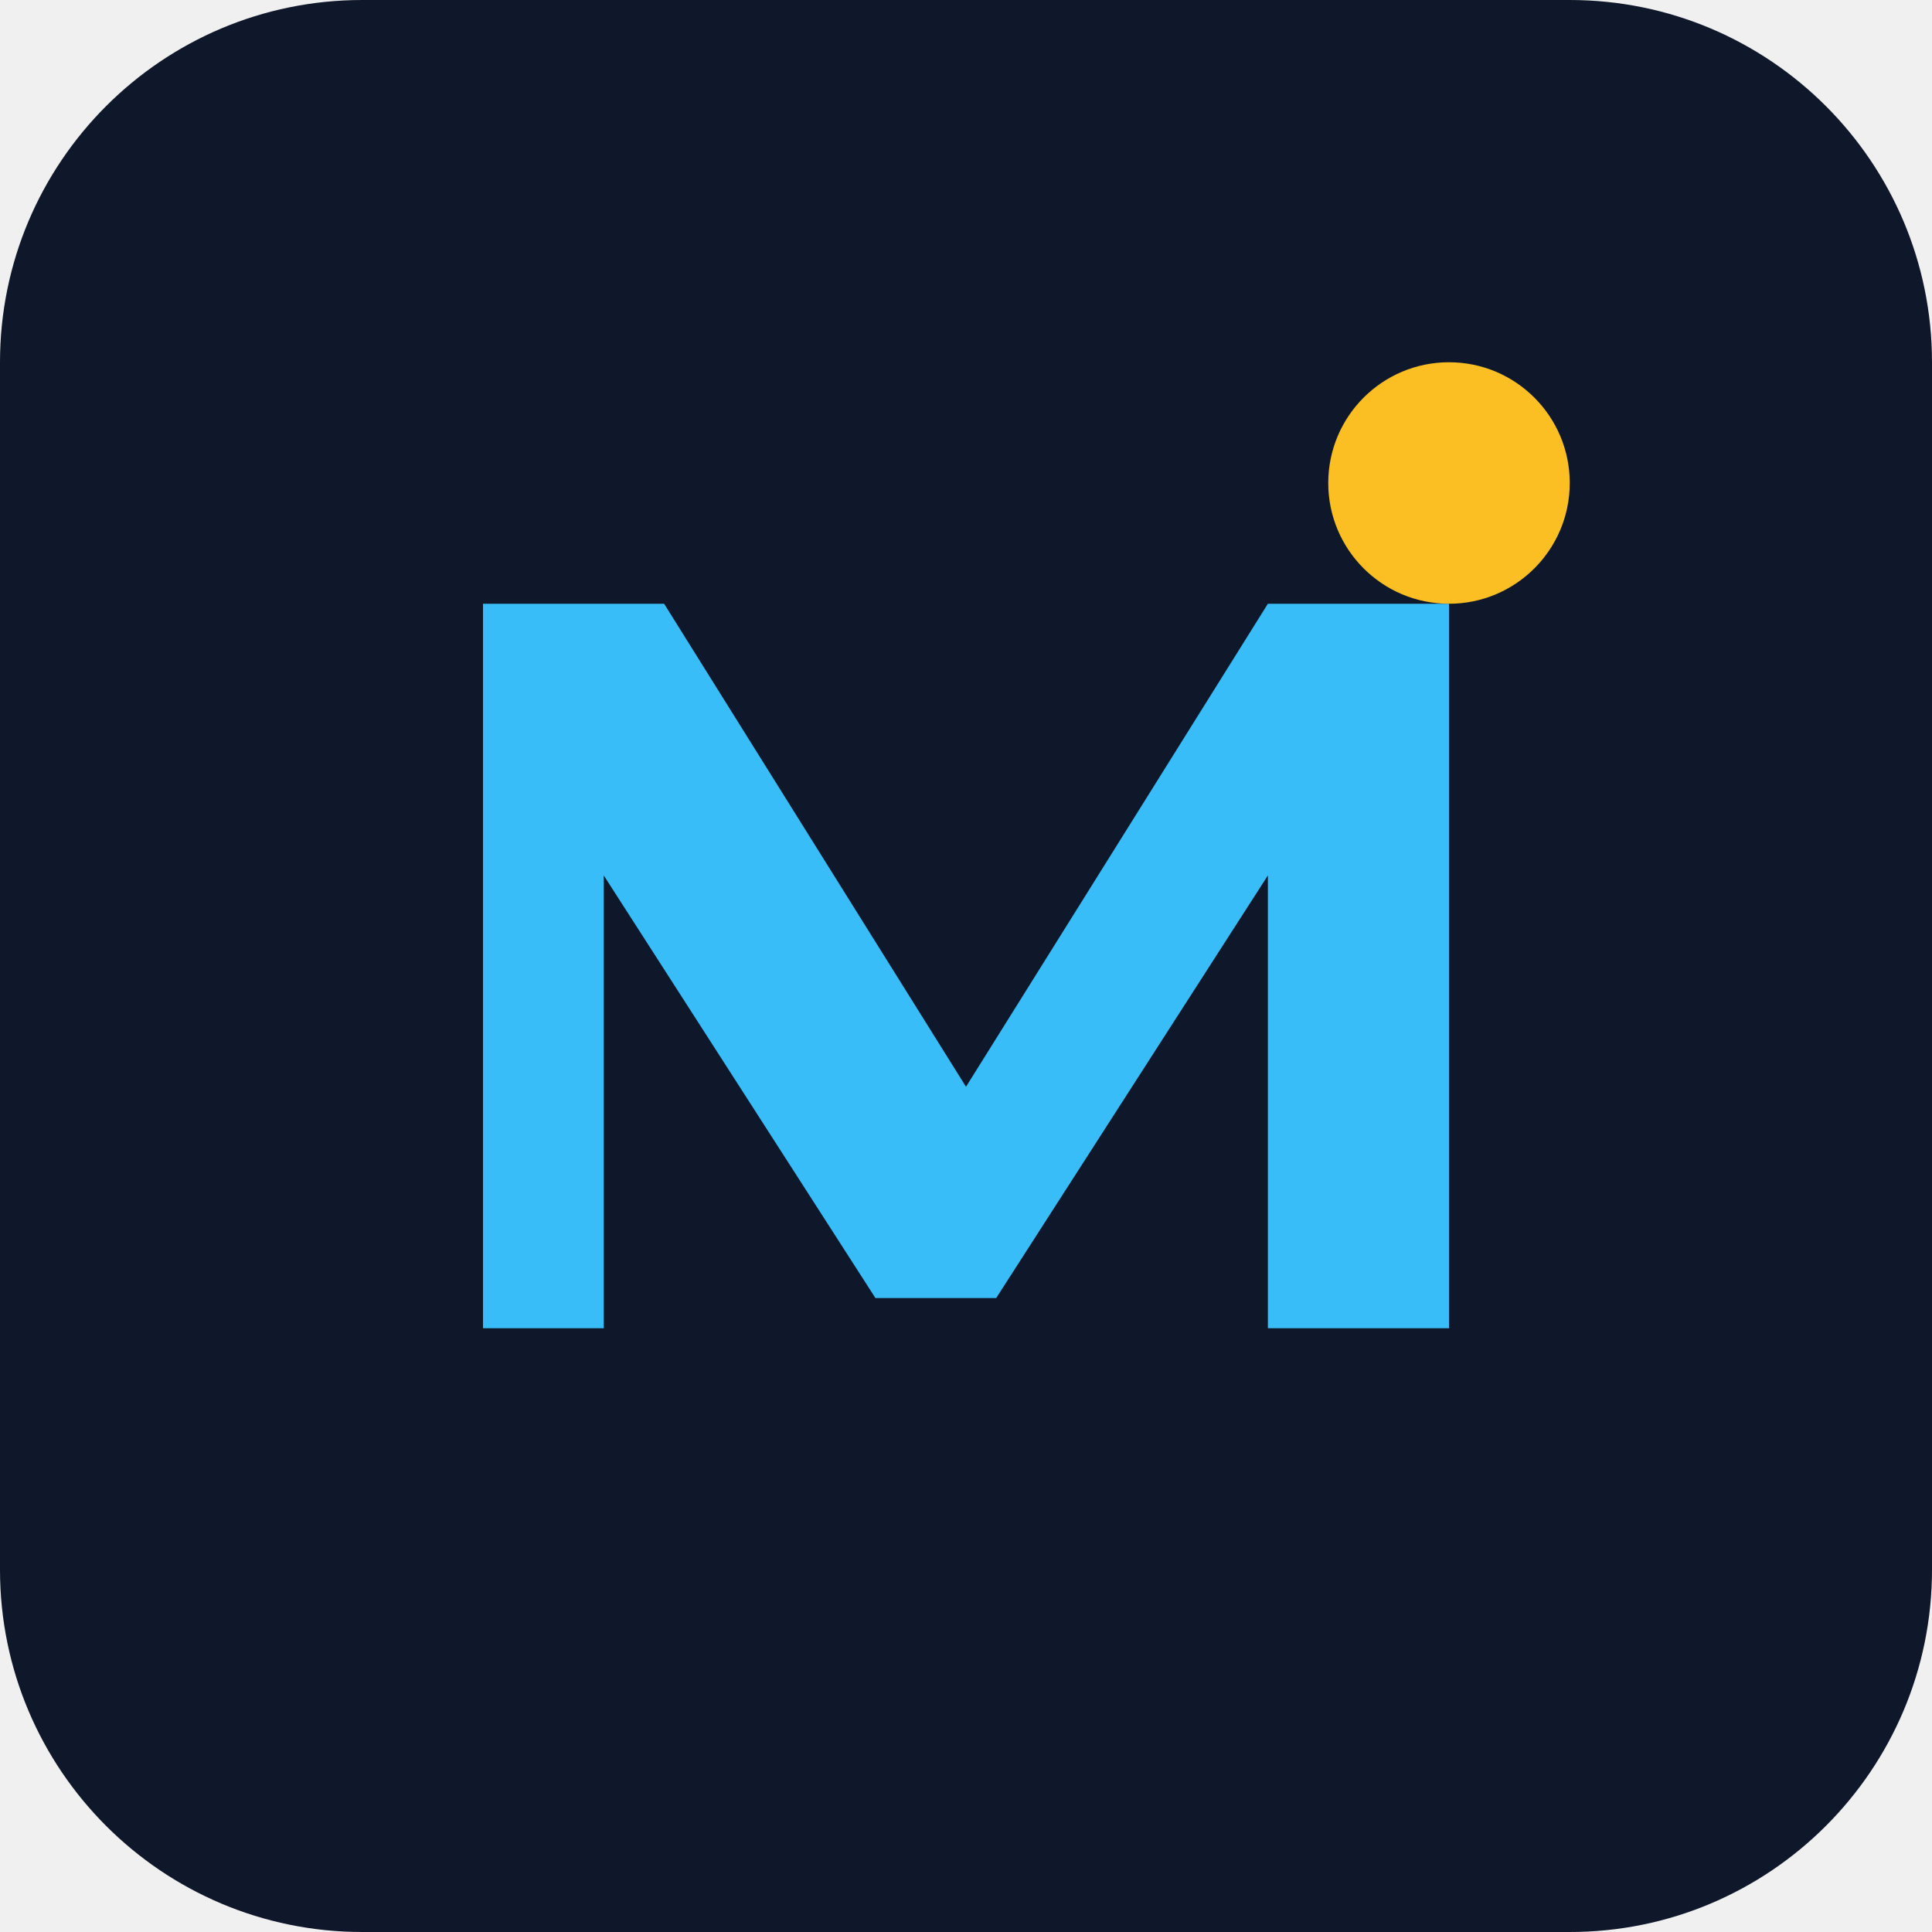
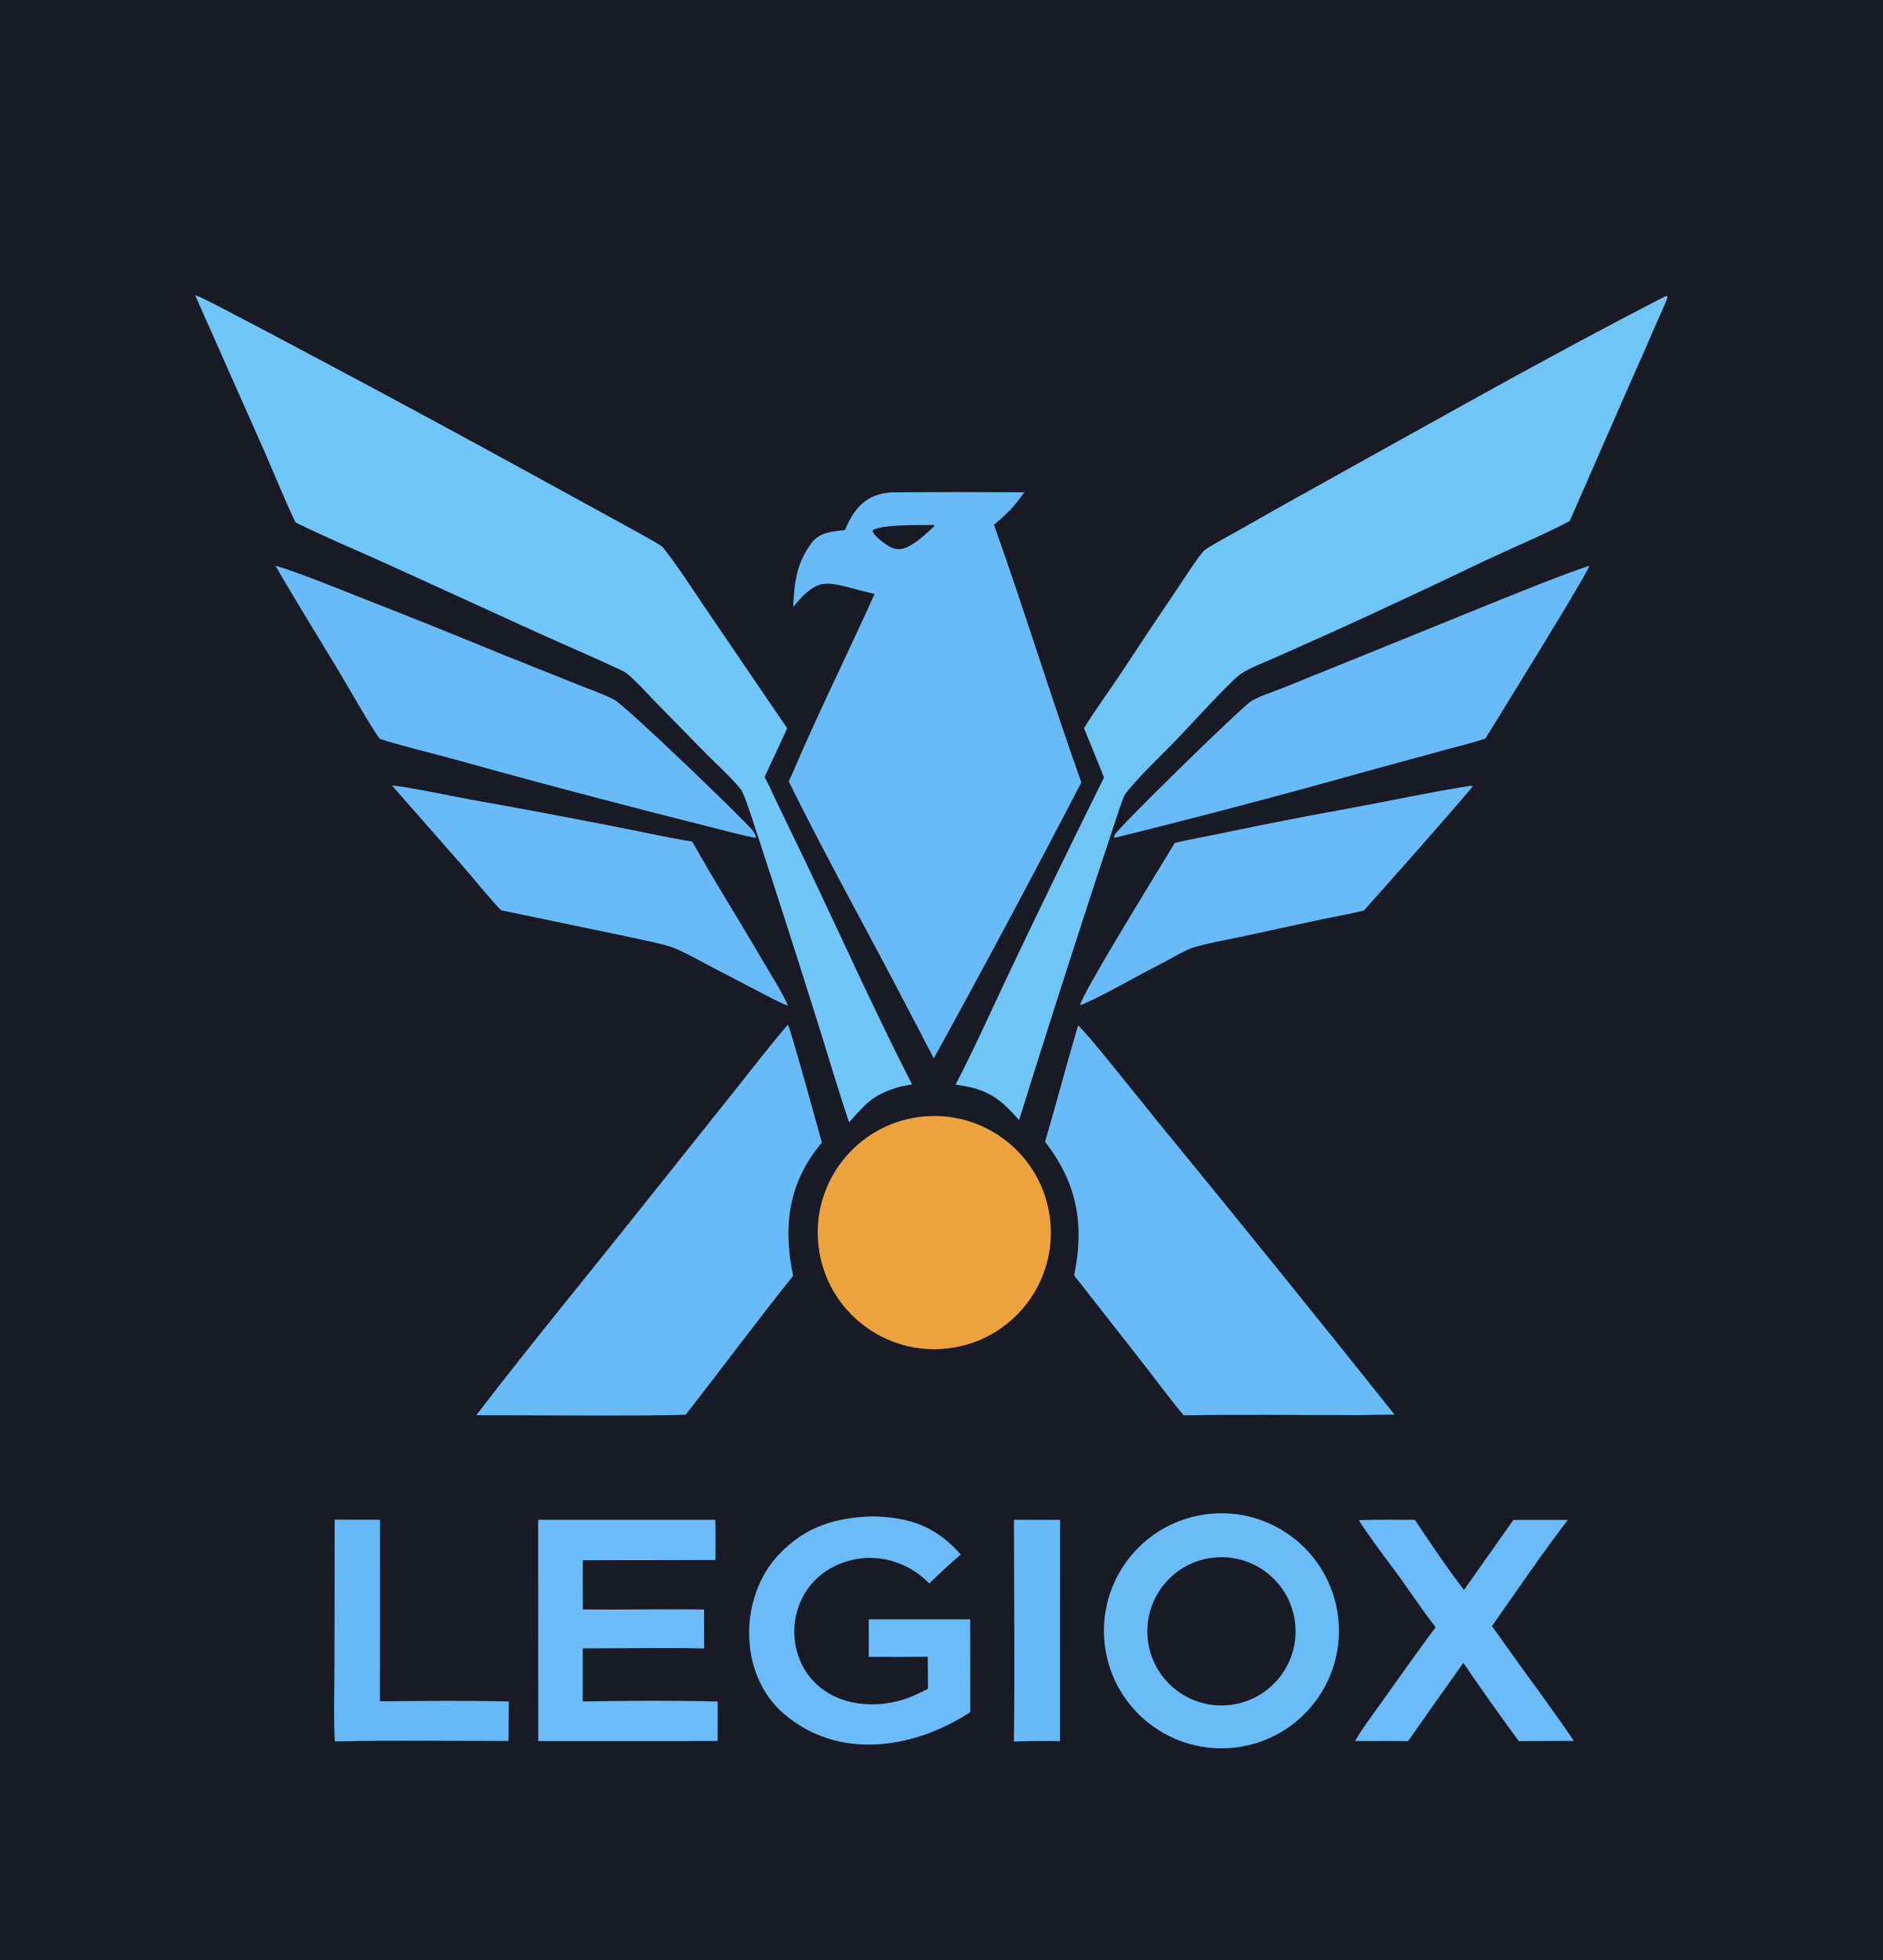
- <svg xmlns="http://www.w3.org/2000/svg" viewBox="0 0 128 128" fill="none">
-   <rect width="128" height="128" rx="24" fill="#0f172a" />
-   <path d="M32 88V40h12l20 32 20-32h12v48h-12V58l-18 28h-8l-18-28v30H32z" fill="#38bdf8" />
-   <circle cx="96" cy="32" r="8" fill="#fbbf24" />
+ <svg xmlns="http://www.w3.org/2000/svg" width="1078" height="1122" viewBox="0 0 1078 1122" fill="none">
+   <g clip-path="url(#clip0_65_2)">
+     <path d="M0 0H1078V1122H0V0Z" fill="#181A25" />
+     <path d="M510.703 281.831C535.922 281.662 561.141 281.659 586.36 281.823C580.696 290.055 576.604 294.009 569.045 300.389C586.365 349.092 601.713 399.092 619.045 447.905C591.541 500.896 563.392 553.549 534.607 605.853L528.412 594.085C526.221 589.494 523.654 584.963 521.315 580.432C498.361 536.025 473.644 492.189 451.562 447.344C452.645 445.13 453.586 442.874 454.559 440.611C469.121 406.745 485.579 373.651 500.674 340.032C497.862 339.324 494.721 338.575 491.948 337.841C472.166 332.608 467.877 330.671 454.116 347.42C454.793 333.736 455.756 323.136 464.216 311.334C469.115 304.5 475.938 304.438 483.734 303.38C489.129 290.692 495.995 282.683 510.703 281.831Z" fill="#68BBF7" />
+     <path d="M534.432 300.497L534.929 300.483L534.735 301.318C530.472 305.355 522.53 312.894 516.604 314.139C511.963 315.114 508.722 312.718 505.202 310.213C503.58 308.86 499.243 305.529 499.578 303.466C505.704 300.074 526.284 300.689 534.432 300.497Z" fill="#181A25" />
+     <path d="M111.671 168.939C116.689 170.702 128.315 177.031 133.188 179.57C146.398 186.445 159.572 193.389 172.71 200.4C218.852 224.866 264.809 249.677 310.579 274.832L361.083 302.519C364.04 304.163 378.412 311.926 379.566 313.386C387.507 323.426 396.076 336.648 403.235 347.248L450.648 416.893C446.414 426.219 442.101 435.509 437.709 444.762C440.016 448.938 442.75 455.191 444.913 459.63L461.202 493.416C480.904 534.746 501.339 580.213 522.135 620.705L515.057 622.124C500.006 626.539 496.537 630.889 486.086 642.433C480.111 624.825 474.579 605.869 468.964 588.036C457.122 550.235 445.017 512.511 432.648 474.875C431.256 470.683 426.158 454.449 424.149 451.898C418.92 445.258 409.037 436.345 402.805 430.01L375.52 402.129C371.924 398.436 360.761 386.102 357.016 384.324C341.552 376.983 323.469 369.265 307.918 362.238L221.526 322.816C205.008 315.335 185.114 307.042 169.181 299.049C163.546 287.521 156.711 270.473 151.391 258.433L111.671 168.939Z" fill="#70C6F8" />
+     <path d="M954.085 169.26C954.321 169.436 954.151 169.269 954.655 170.091C952.99 175.119 950.333 180.328 948.202 185.254C943.365 196.52 938.435 207.745 933.412 218.929L898.629 298.306C885.007 305.502 864.252 314.348 849.911 321.072C820.573 335.156 791.092 348.939 761.469 362.418L731.633 375.736C726.144 378.145 718.623 381.149 713.523 383.84C711.108 385.139 708.878 386.761 706.895 388.661C694.396 400.547 681.693 415.24 669.264 427.749C661.946 435.12 650.284 446.506 644.144 454.589C642.966 456.14 638.688 469.508 637.784 472.242L627.722 502.642C612.625 548.717 597.858 594.901 583.429 641.189C574.83 631.591 569.264 626.172 556.934 622.71C553.735 621.921 550.35 621.423 547.087 620.869C557.334 601.284 568.026 577.299 577.596 557.187C595.409 519.665 613.556 482.303 632.033 445.105C628.395 435.712 624.347 426.276 620.601 416.888C626.374 407.243 635.544 394.788 641.991 385.014C652.749 368.576 663.655 352.232 674.698 335.985C677.327 332.086 686.962 317.112 689.559 314.997C692.265 312.79 706.616 305.007 710.702 302.712C726.522 293.657 742.418 284.727 758.38 275.922C822.507 240.379 888.901 202.645 954.085 169.26Z" fill="#70C5F7" />
+     <path d="M617.204 587.017C620.381 588.853 657.12 635.13 662.208 641.392C707.996 697.196 753.384 753.323 798.361 809.779L777.348 810.053C744.4 810.125 710.521 809.571 677.666 810.218C670.354 801.534 662.34 790.681 655.29 781.614L614.936 730.094C620.967 700.812 616.629 677.221 598.301 653.609C604.808 631.509 610.604 609.112 617.204 587.017Z" fill="#68BBF7" />
+     <path d="M451.044 586.596C452.339 587.927 468.441 646.585 470.51 654.069C451.401 676.86 448.039 701.655 454.064 730.341C433.349 756.167 413.068 783.636 392.512 809.883C361.5 810.678 328.643 810.201 297.573 810.201L272.644 810.146C303.241 770.219 336.922 729.41 368.319 689.882L420.733 624.162C430.447 612.01 440.967 598.281 451.044 586.596Z" fill="#68BBF7" />
+     <path d="M690.358 866.866C727.272 861.935 761.168 887.941 765.972 924.883C770.77 961.825 744.647 995.633 707.695 1000.3C670.929 1004.95 637.329 978.978 632.553 942.223C627.782 905.467 653.625 871.774 690.358 866.866Z" fill="#6ABCF7" />
+     <path d="M693.398 891.82C716.585 888.582 738.008 904.727 741.29 927.907C744.565 951.092 728.455 972.546 705.285 975.861C682.06 979.186 660.544 963.03 657.257 939.796C653.976 916.561 670.162 895.069 693.398 891.82Z" fill="#181A25" />
+     <path d="M157.646 323.762C172.719 328.421 190.567 335.799 205.491 341.669C232.302 352.15 259.02 362.871 285.64 373.829L331.692 392.255C338.18 394.89 345.275 397.214 351.477 400.448C357.951 403.825 422.954 466.273 430.428 474.843C431.739 476.346 432.325 477.767 432.873 479.67C424.448 478.197 411.71 474.671 403.104 472.526C382.647 467.414 362.227 462.155 341.846 456.748C314.504 449.605 287.223 442.233 260.006 434.633C246.275 430.883 230.793 427.239 217.356 422.961C210.699 413.498 200.383 394.906 194.101 384.463C182.082 364.482 169.232 343.896 157.646 323.762Z" fill="#68BBF7" />
+     <path d="M526.689 639.354C563.271 634.828 596.592 660.819 601.116 697.404C605.646 733.99 579.666 767.315 543.086 771.852C506.503 776.382 473.174 750.392 468.646 713.801C464.118 677.216 490.106 643.879 526.689 639.354Z" fill="#ECA33D" />
+     <path d="M909.853 323.871C909.7 327.124 856.441 412.818 850.415 422.735C843.541 425.152 833.593 427.542 826.39 429.507L782.509 441.49C734.492 454.979 686.261 467.707 637.844 479.67C637.8 478.933 637.883 478.45 638.244 477.797C640.813 473.166 711.02 404.529 716.322 401.375C721.652 398.205 728.433 396.217 734.201 393.894L771.888 378.654L859.574 343.083C875.727 336.661 893.447 329.356 909.853 323.871Z" fill="#68BBF7" />
+     <path d="M224.376 449.618C235.534 450.802 257.294 455.477 268.946 457.605C296.155 462.476 323.326 467.561 350.456 472.857C365.49 475.766 381.305 479.309 396.327 481.781C408.838 504.264 422.788 526.111 435.709 548.345C438.601 553.319 449.652 571.037 451.044 575.715C447.283 574.45 438.845 569.903 435.142 567.985L404.732 552.152C397.091 548.136 388.472 542.906 380.121 540.848C370.94 538.587 361.544 536.674 352.286 534.71L286.95 521.096C281.485 515.716 270.805 502.548 265.353 496.295L224.376 449.618Z" fill="#68BBF7" />
+     <path d="M840.933 449.977C842.226 449.757 841.832 449.807 843.168 449.972C842.916 451.302 785.379 516.386 780.685 521.268C773.257 523.165 764.263 524.662 756.572 526.295L710.067 536.326C702.179 537.996 691.043 539.978 683.445 542.313C678.187 543.93 668.437 549.857 663.2 552.492C649.084 559.608 634.032 568.67 619.664 575.041L618.442 575.387C618.201 570.637 666.98 491.99 672.545 482.542C680.718 480.53 690.753 478.809 699.15 477.049C723.832 471.872 748.586 467.04 773.399 462.556C795.513 458.509 818.831 453.434 840.933 449.977Z" fill="#68BBF7" />
+     <path d="M499.329 868.043C500.981 868.065 502.631 868.126 504.28 868.235C523.954 869.435 537.073 875.324 550.032 889.897C543.681 895.266 537.99 900.69 531.998 906.453C517.476 891.552 495.742 887.394 477.024 896.943C467.379 901.879 460.102 910.458 456.806 920.785C453.325 931.517 454.216 943.192 459.282 953.278C469.612 973.341 493.091 979.011 513.682 973.866C520.226 972.234 525.322 969.801 531.278 966.733L531.139 948.408C519.882 948.49 508.625 948.512 497.368 948.468L497.342 926.992L505.723 926.981L555.422 926.976L555.471 980.139C523.124 1001.17 480.141 1008.03 448.615 980.934C422.663 958.631 422.852 914.041 445.983 889.799C461.189 873.862 477.8 868.821 499.329 868.043Z" fill="#6ABBF7" />
+     <path d="M308.091 869.988L409.526 869.994C409.692 877.543 409.572 885.46 409.568 893.036L333.661 893.168C333.575 902.514 333.668 911.965 333.685 921.322C356.763 921.563 379.946 921.064 403.078 921.355L403.13 943.685C384.668 943.154 364.32 943.57 345.713 943.565L333.625 943.598L333.638 974.009C357.937 973.549 386.658 973.341 410.872 974.042L410.852 996.646L308.148 996.673L308.091 869.988Z" fill="#6BBCF8" />
+     <path d="M777.929 870.196C788.271 869.813 799.577 870.016 809.99 870.005C818.042 882.052 829.354 898.975 838.145 910.14L866.421 870.065H897.605C883.582 888.248 867.418 911.981 854.096 930.909C856.43 933.95 858.725 937.27 860.949 940.404C874.221 959.157 888.183 977.581 901.05 996.602L894.088 996.613L869.472 996.701C859.048 982.38 847.638 966.553 837.773 951.903C827.141 966.788 816.58 981.734 806.101 996.728C796.088 996.569 785.773 996.69 775.733 996.679C778.894 991.222 782.788 985.782 786.496 980.654C798.306 964.334 809.793 947.608 821.92 931.523C813.145 920.407 804.386 906.667 795.639 895.228C792.834 891.557 779.589 873.522 777.929 870.196Z" fill="#6ABBF7" />
+     <path d="M191.593 869.923L217.529 869.972L217.504 973.905C241.376 973.724 267.487 973.368 291.241 974.031L291.119 996.619C258.428 996.635 224.261 996.153 191.689 996.876C190.865 984.802 191.469 965.643 191.478 952.933L191.593 869.923Z" fill="#67B8F7" />
+     <path d="M580.504 869.988L606.906 870.043L606.868 996.679C598.06 996.564 589.252 996.646 580.449 996.909C581.057 955.256 580.499 911.795 580.504 869.988Z" fill="#68BBF7" />
+   </g>
+   <defs>
+     <clipPath id="clip0_65_2">
+       <rect width="1078" height="1122" fill="white" />
+     </clipPath>
+   </defs>
</svg>
